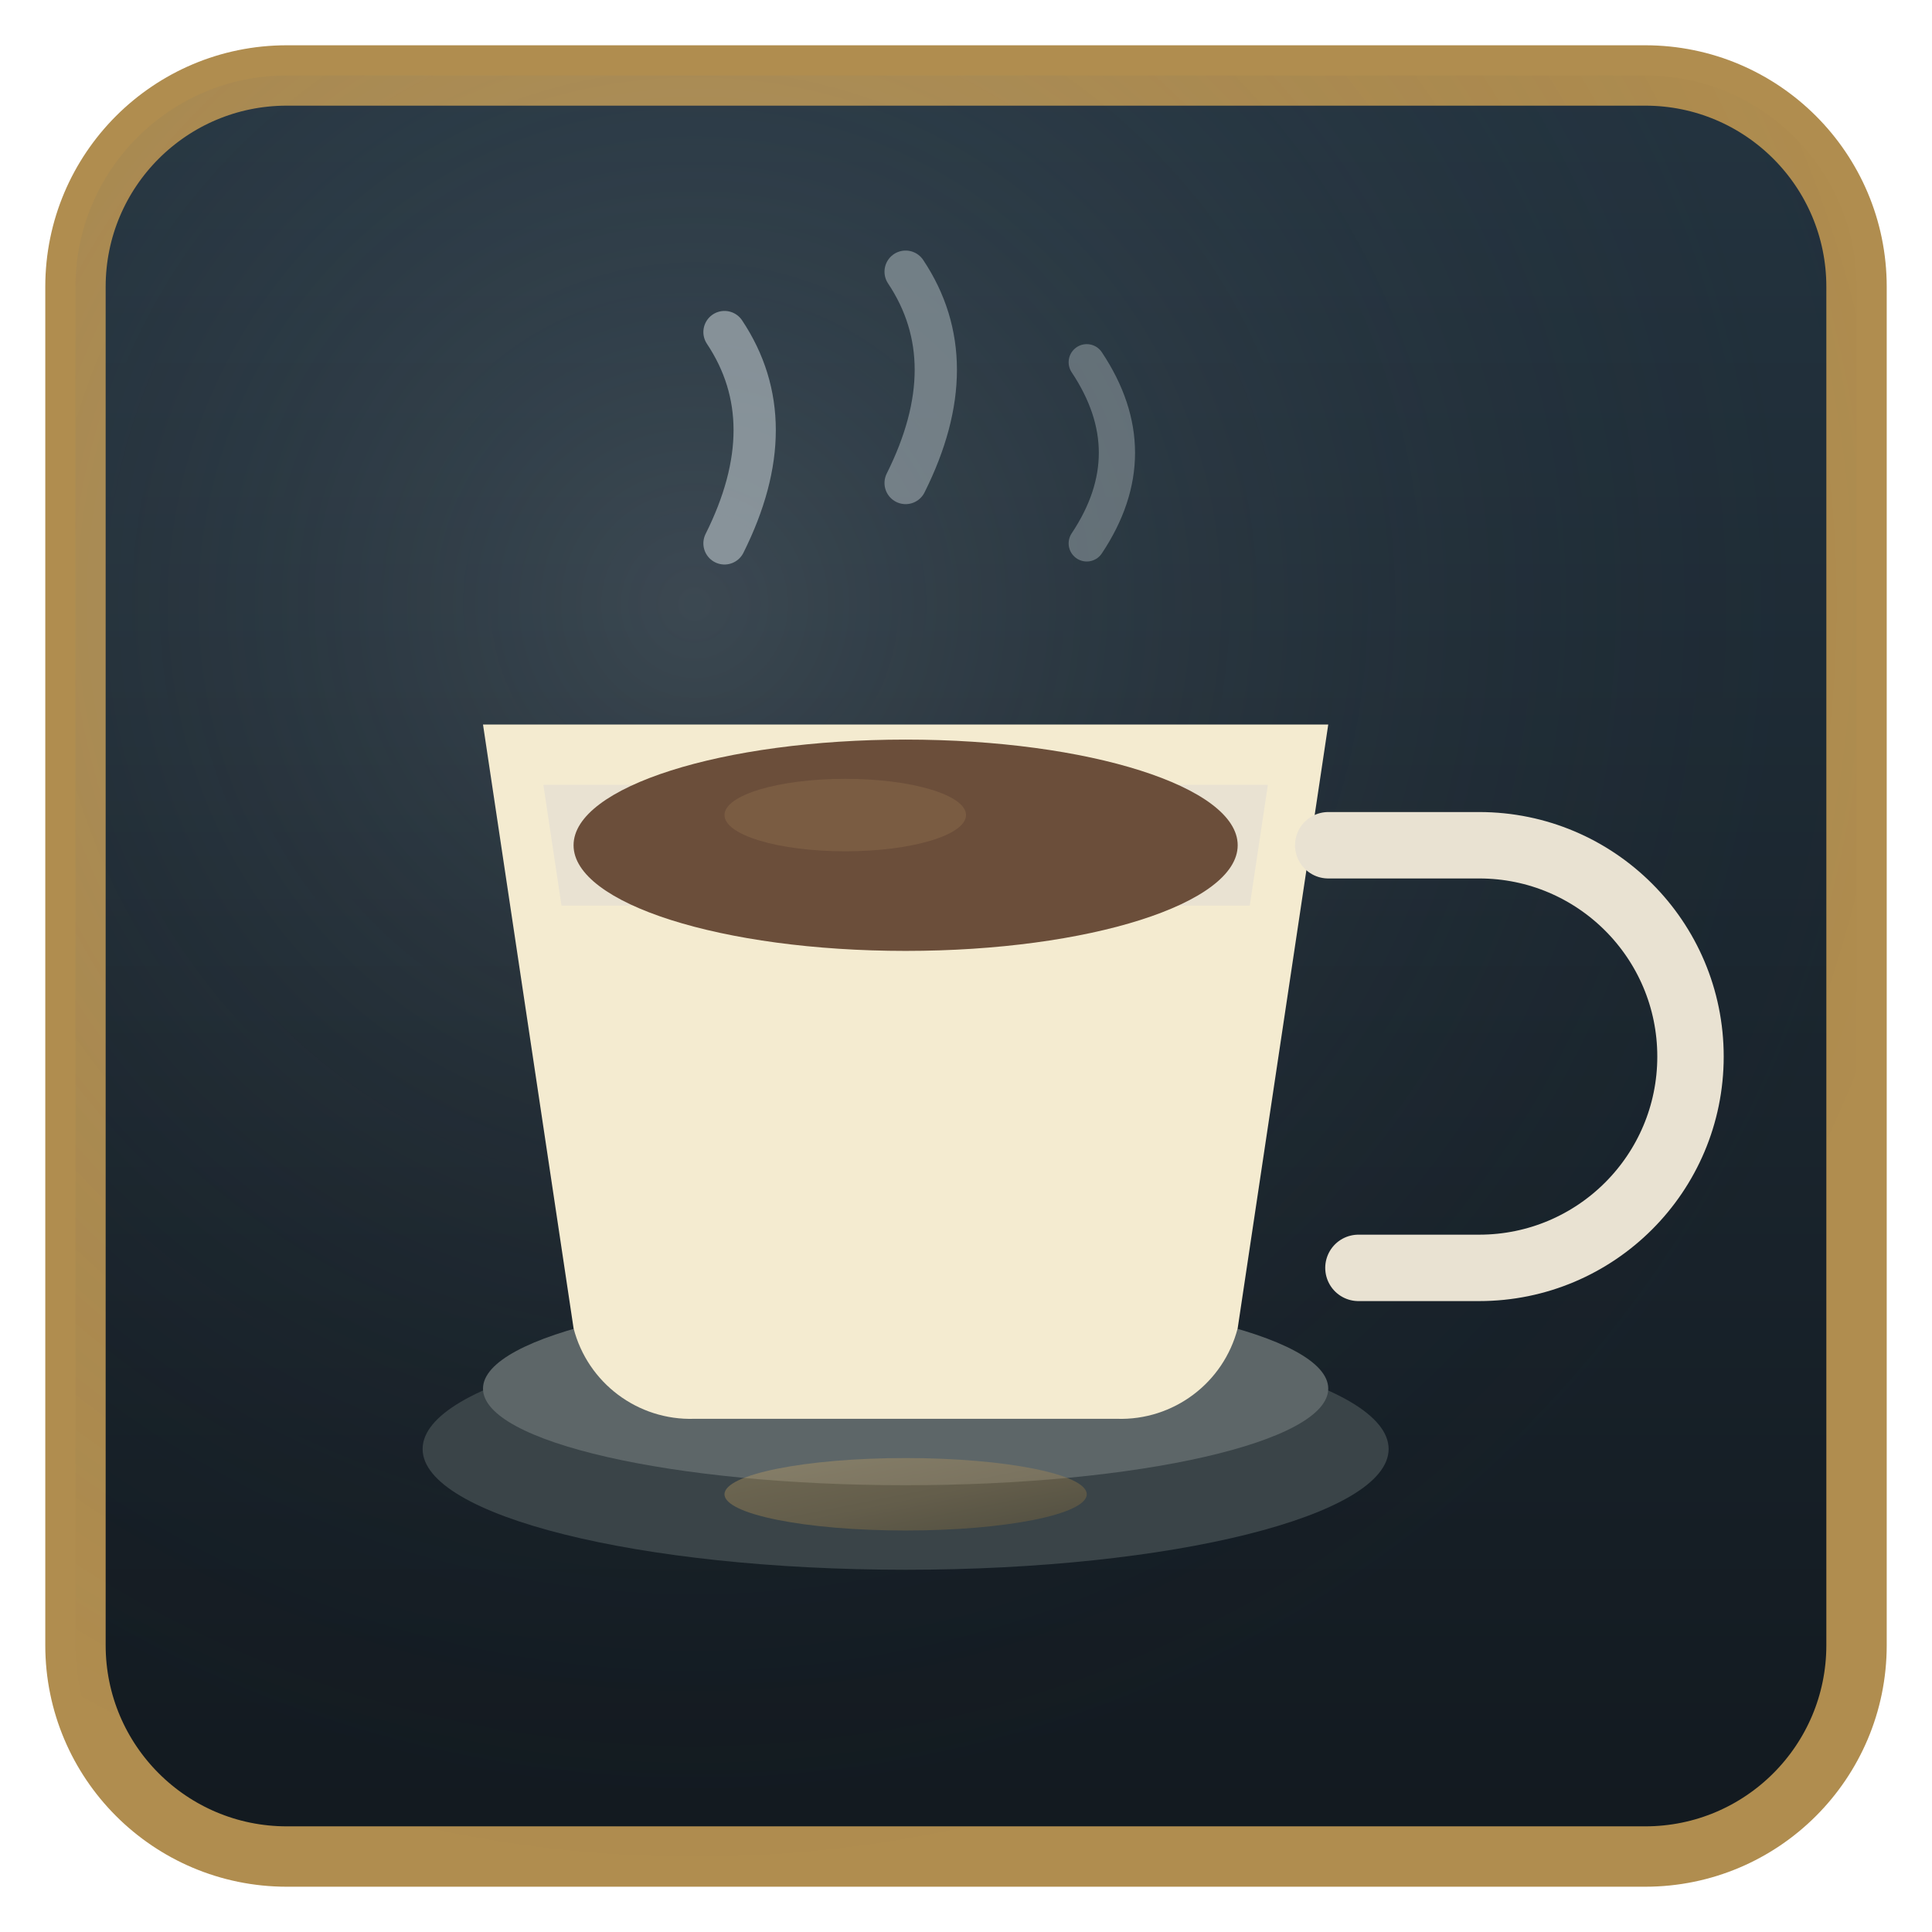
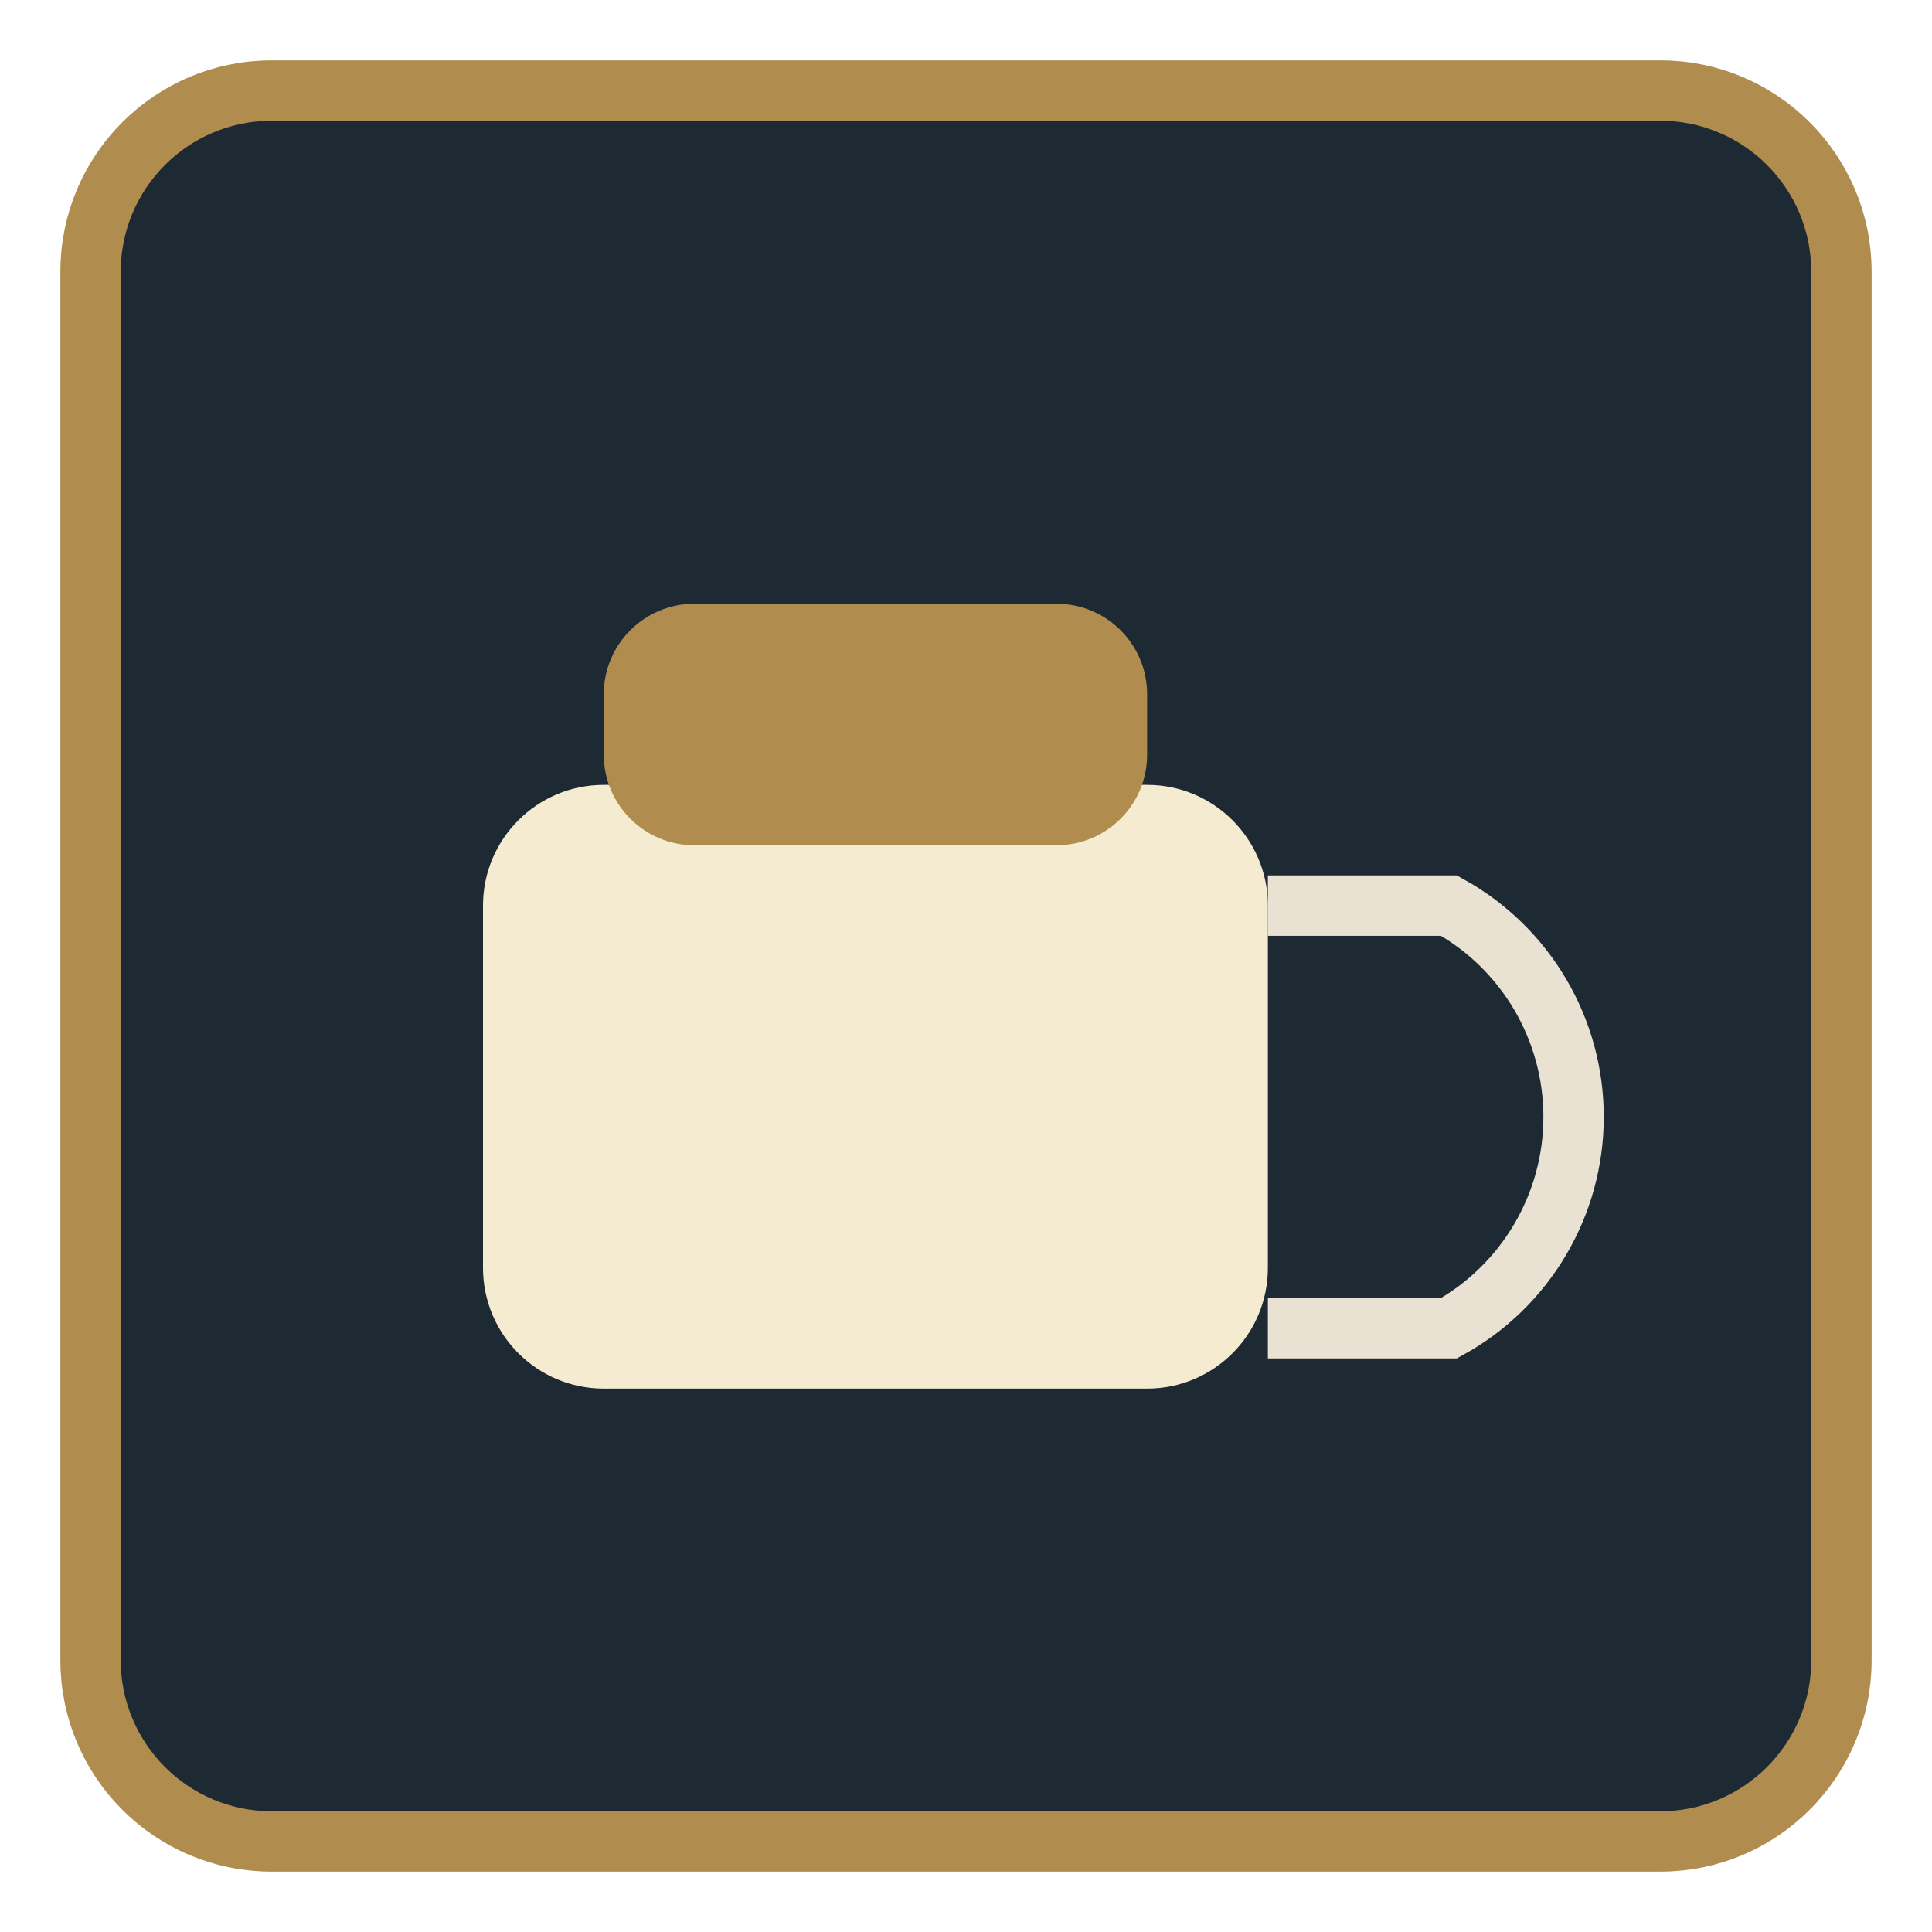
<svg xmlns="http://www.w3.org/2000/svg" viewBox="0 0 64 64">
-   <defs>
-     <linearGradient id="bg" x1="0" y1="0" x2="0" y2="1">
-       <stop offset="0%" stop-color="#243440" />
-       <stop offset="100%" stop-color="#12191F" />
-     </linearGradient>
-     <linearGradient id="brass" x1="0" y1="0" x2="1" y2="1">
-       <stop offset="0%" stop-color="#D4B06A" />
-       <stop offset="55%" stop-color="#B08D4F" />
-       <stop offset="100%" stop-color="#7A6232" />
-     </linearGradient>
-     <radialGradient id="glow" cx="35%" cy="30%" r="70%">
-       <stop offset="0%" stop-color="#BFCAD0" stop-opacity="0.18" />
-       <stop offset="100%" stop-color="#12191F" stop-opacity="0" />
-     </radialGradient>
-   </defs>
-   <rect x="2.5" y="2.5" width="59" height="59" rx="7" fill="url(#bg)" stroke="#B08D4F" stroke-width="2" />
-   <rect x="2.5" y="2.5" width="59" height="59" rx="7" fill="url(#glow)" />
-   <ellipse cx="30" cy="48" rx="16" ry="4" fill="#3a4448" />
-   <ellipse cx="30" cy="46" rx="14" ry="3.2" fill="#5D6668" />
-   <path d="M16 24 h28 l-3 20 a4 4 0 0 1 -4 3 H23 a4 4 0 0 1 -4 -3 z" fill="#F4EBD0" />
-   <path d="M18 26 h24 l-0.6 4 H18.6 z" fill="#E9E2D2" />
-   <ellipse cx="30" cy="28" rx="11" ry="3.5" fill="#6B4E3A" />
-   <ellipse cx="28" cy="27" rx="4" ry="1.2" fill="#8a6a4a" opacity="0.5" />
-   <path d="M44 28 h5 a7 7 0 0 1 0 14 h-4" fill="none" stroke="#E9E2D2" stroke-width="2.2" stroke-linecap="round" />
-   <path d="M24 18 q2 -4 0 -7" fill="none" stroke="#A9B4B9" stroke-width="1.4" stroke-linecap="round" opacity="0.7" />
-   <path d="M30 16 q2 -4 0 -7" fill="none" stroke="#A9B4B9" stroke-width="1.4" stroke-linecap="round" opacity="0.55" />
-   <path d="M36 18 q2 -3 0 -6" fill="none" stroke="#A9B4B9" stroke-width="1.2" stroke-linecap="round" opacity="0.45" />
-   <ellipse cx="30" cy="49.5" rx="6" ry="1.2" fill="url(#brass)" opacity="0.35" />
+   <rect x="3" y="3" width="58" height="58" rx="6" fill="#1E2A33" stroke="#B08D4F" stroke-width="2" />
+   <rect x="16" y="26" width="26" height="20" rx="4" fill="#F4EBD0" />
+   <rect x="20" y="20" width="18" height="8" rx="3" fill="#B08D4F" />
+   <path d="M42 30 h6 a8 8 0 0 1 0 14 h-6" fill="none" stroke="#E9E2D2" stroke-width="2" />
</svg>
